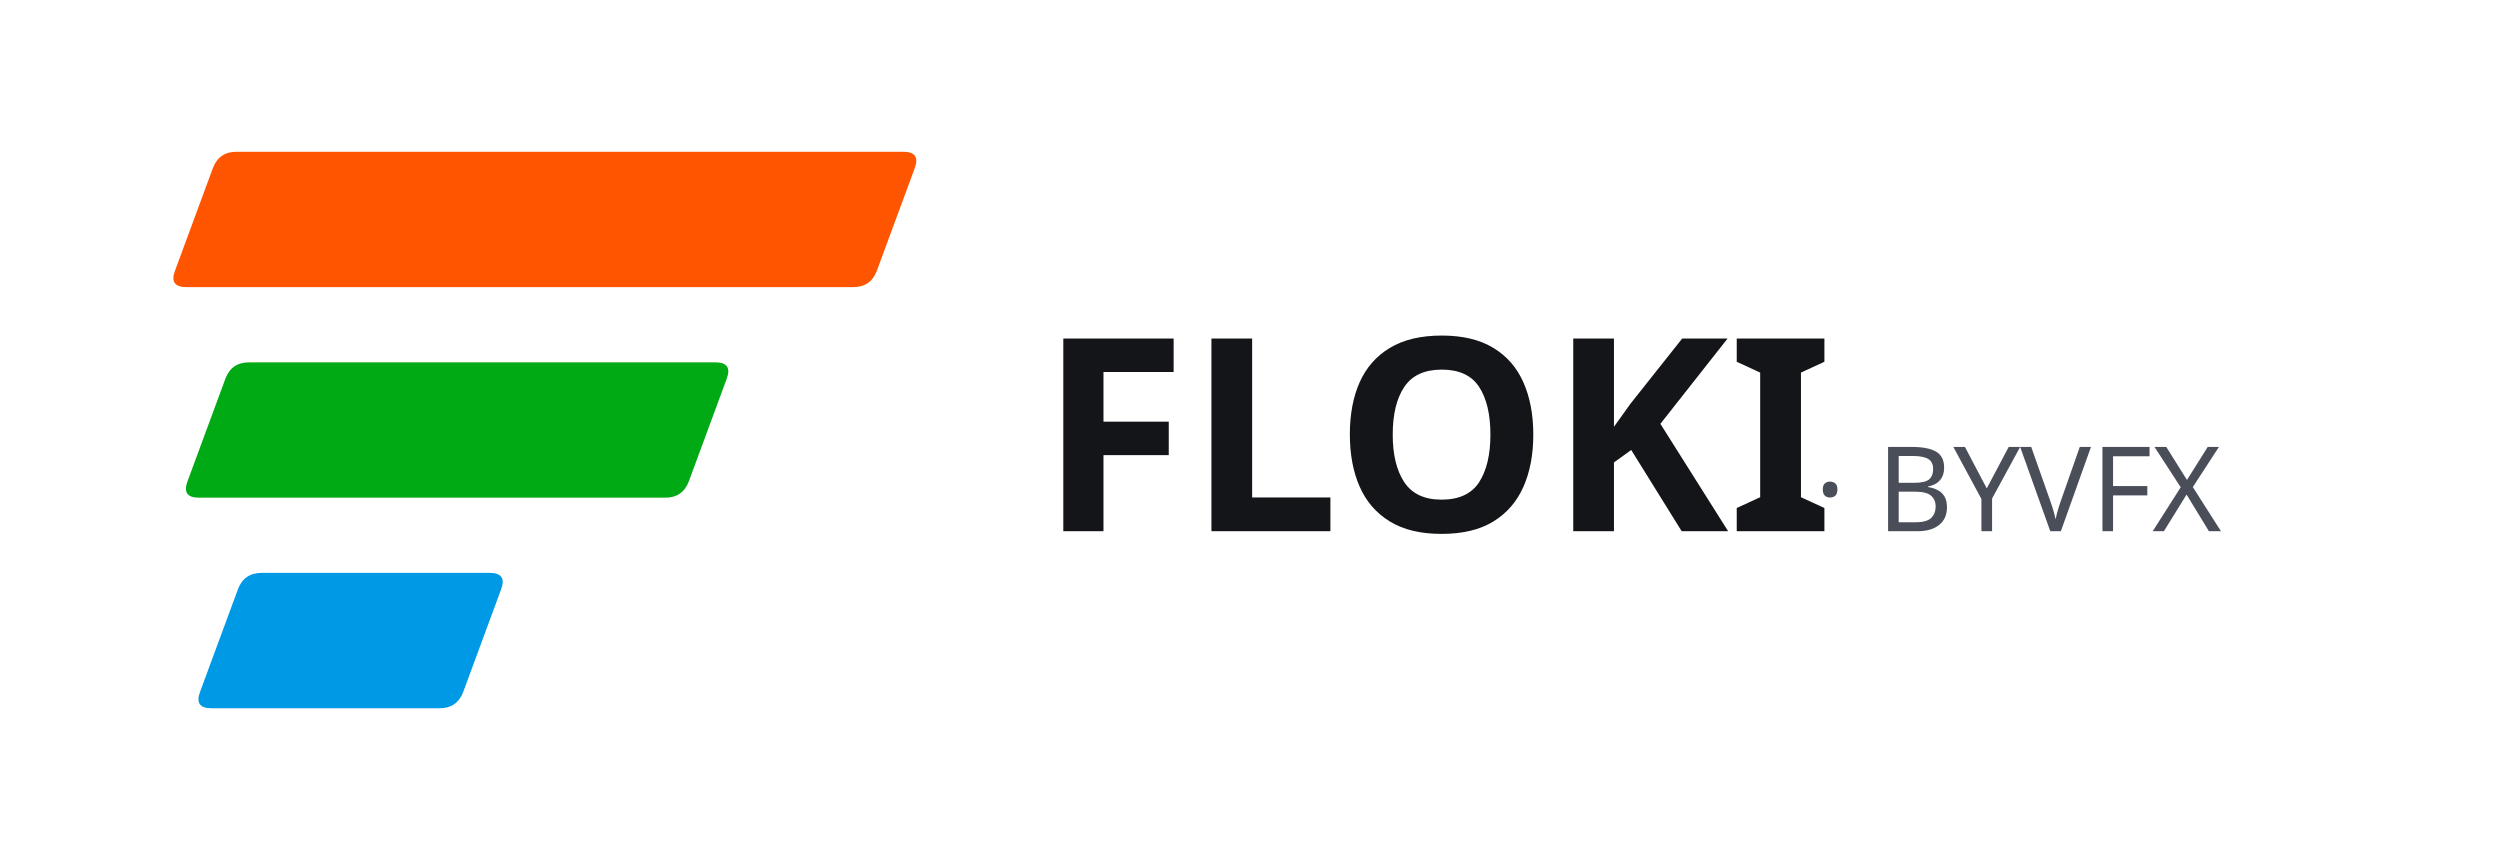
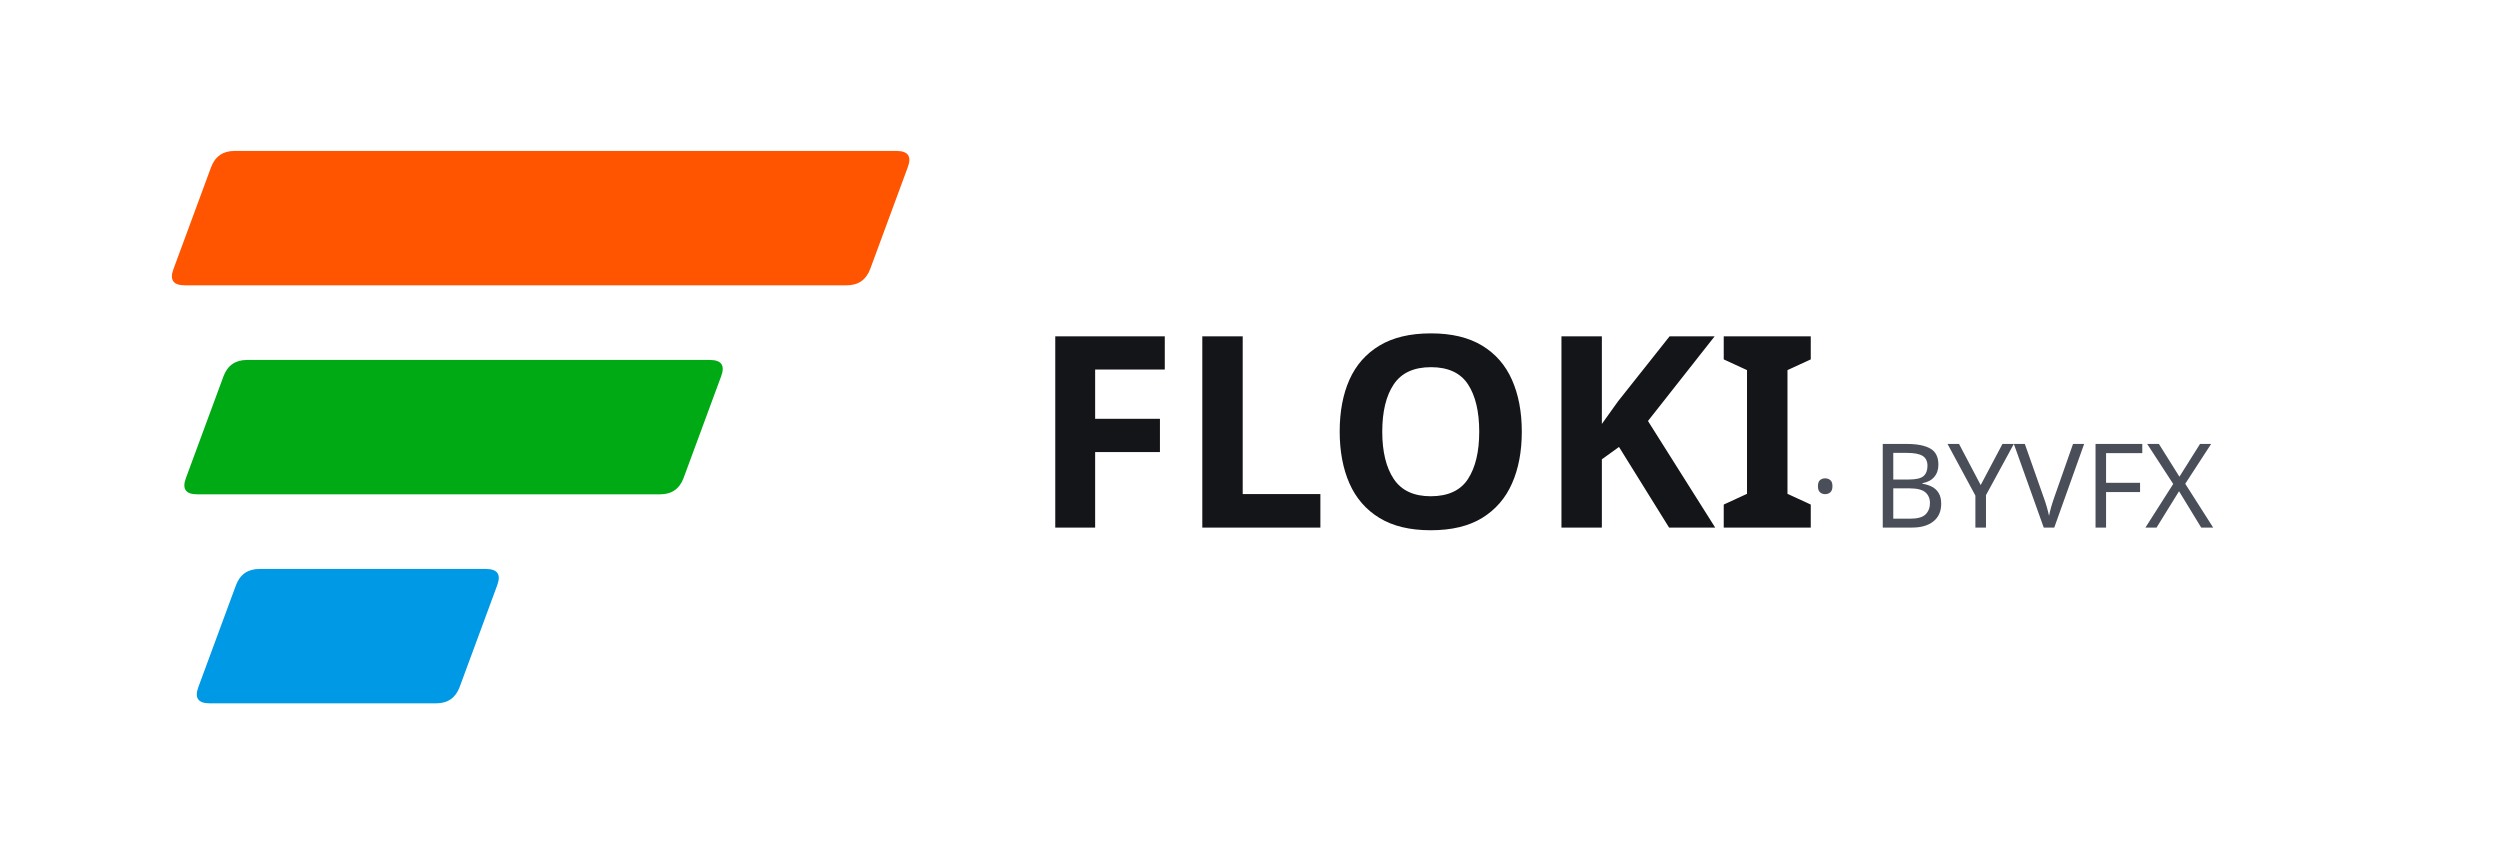
- <svg xmlns="http://www.w3.org/2000/svg" viewBox="0 0 592.9 204.0" width="593" height="204" fill="none">
+ <svg xmlns="http://www.w3.org/2000/svg" viewBox="0 0 597.4 204.0" width="597" height="204" fill="none">
  <g transform="translate(-25.405 -50.216) scale(0.297297)">
    <path d="M 224.9 384.9 Q 220.0 398.0 234.0 398.0 L 766.0 398.0 Q 780.0 398.0 784.9 384.9 L 815.1 303.1 Q 820.0 290.0 806.0 290.0 L 274.0 290.0 Q 260.0 290.0 255.1 303.1 Z" fill="#FF5500" />
    <path d="M 234.9 552.9 Q 230.0 566.0 244.0 566.0 L 616.0 566.0 Q 630.0 566.0 634.9 552.9 L 665.1 471.1 Q 670.0 458.0 656.0 458.0 L 284.0 458.0 Q 270.0 458.0 265.1 471.1 Z" fill="#00AA14" />
    <path d="M 244.9 720.9 Q 240.0 734.0 254.0 734.0 L 436.0 734.0 Q 450.0 734.0 454.9 720.9 L 485.1 639.1 Q 490.0 626.0 476.0 626.0 L 294.0 626.0 Q 280.0 626.0 275.1 639.1 Z" fill="#0099E6" />
  </g>
  <text x="246.4" y="126.0" font-family="'IBM Plex Sans', sans-serif" font-weight="600" font-size="64" fill="#141518">FLOKI</text>
-   <text x="430.3" y="126.0" font-family="'IBM Plex Sans', sans-serif" font-weight="500" font-size="28" fill="#4A4E59">  ·  BYVFX</text>
+   <text x="432.4" y="126.0" font-family="'IBM Plex Sans', sans-serif" font-weight="500" font-size="28" fill="#4A4E59">  ·  BYVFX</text>
</svg>
